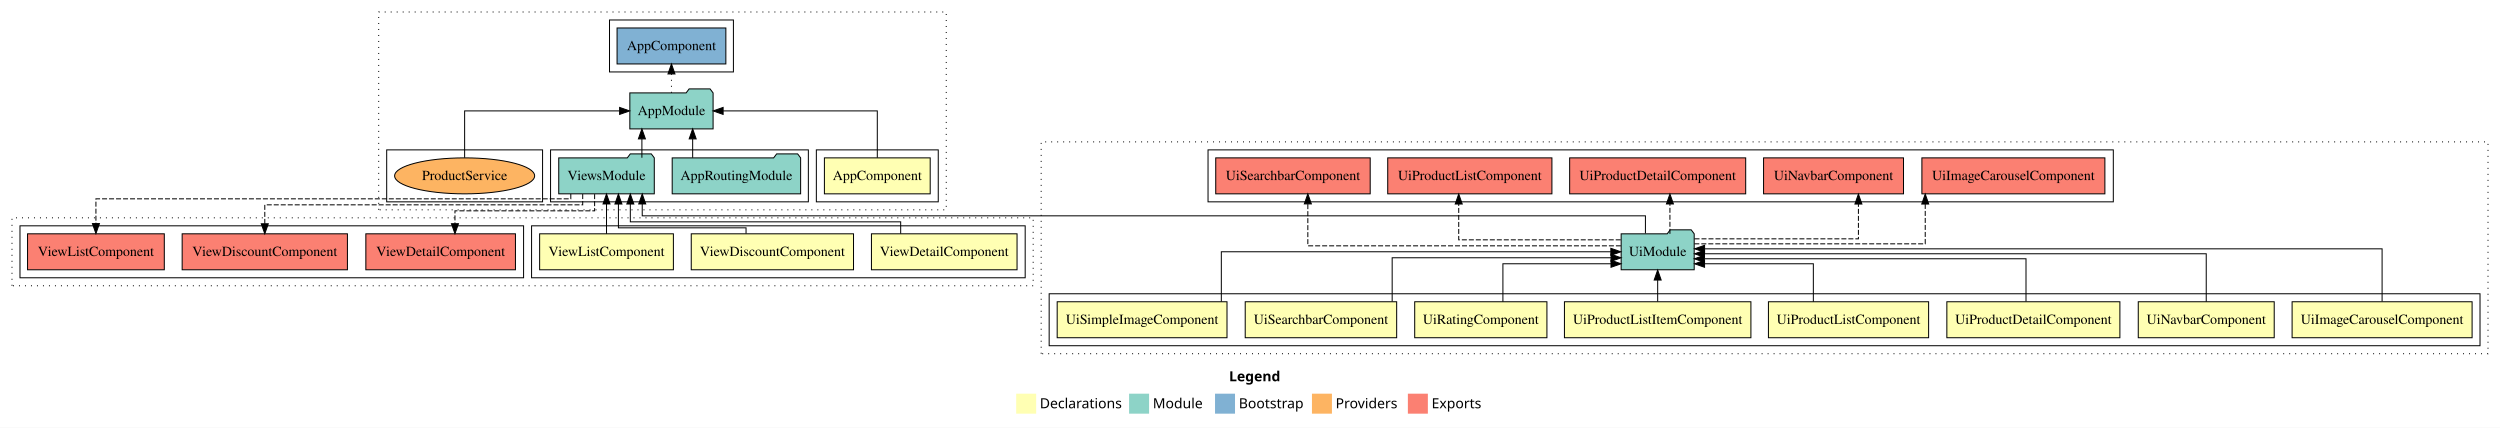
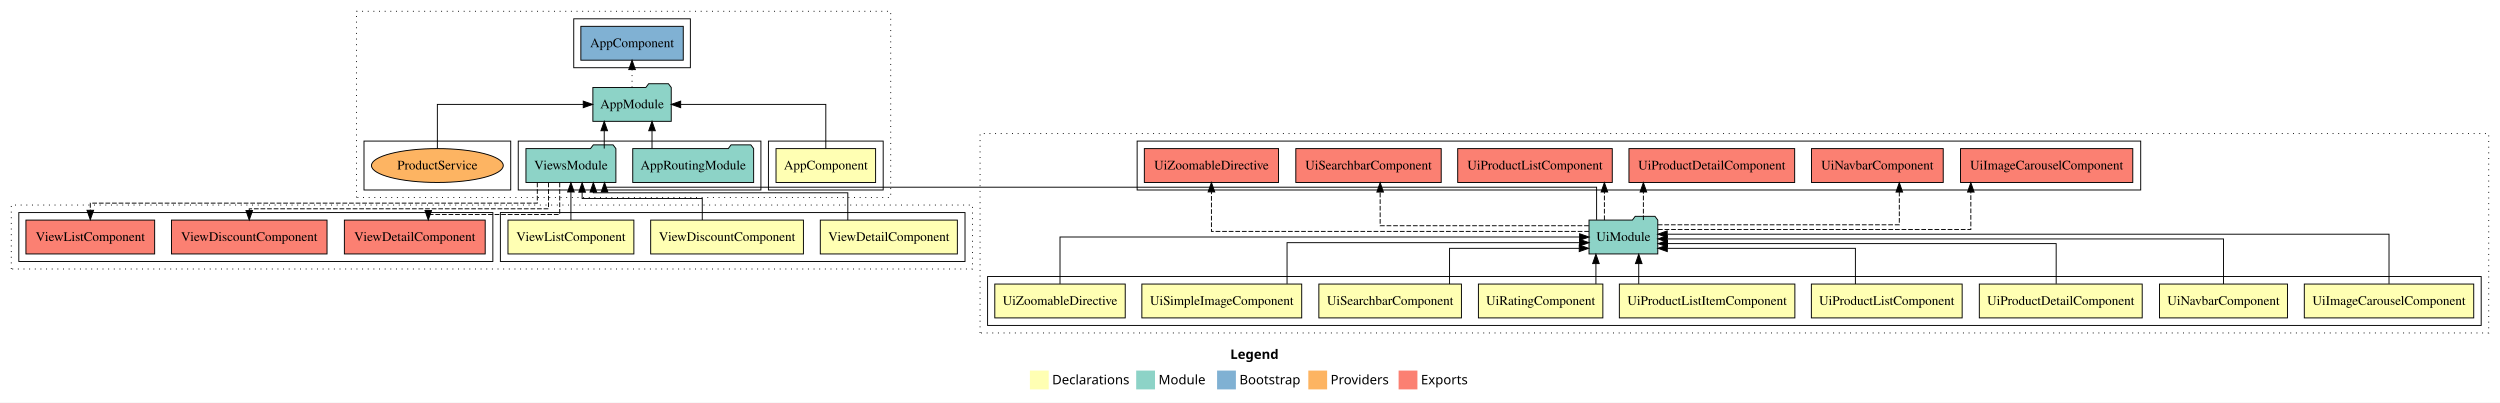
- <svg xmlns="http://www.w3.org/2000/svg" width="2502pt" height="428pt" viewBox="0.00 0.00 2502.00 428.00">
+ <svg xmlns="http://www.w3.org/2000/svg" width="2658pt" height="428pt" viewBox="0.00 0.00 2658.00 428.00">
  <g id="graph0" class="graph" transform="scale(1 1) rotate(0) translate(4 424)">
-     <polygon fill="white" stroke="transparent" points="-4,4 -4,-424 2498,-424 2498,4 -4,4" />
-     <text text-anchor="start" x="1226.01" y="-42.4" font-family="Times-12" font-weight="bold" font-size="14.00">Legend</text>
-     <polygon fill="#ffffb3" stroke="transparent" points="1013,-10 1013,-30 1033,-30 1033,-10 1013,-10" />
-     <text text-anchor="start" x="1036.63" y="-15.4" font-family="Times-12" font-size="14.00">  Declarations</text>
-     <polygon fill="#8dd3c7" stroke="transparent" points="1126,-10 1126,-30 1146,-30 1146,-10 1126,-10" />
-     <text text-anchor="start" x="1149.73" y="-15.4" font-family="Times-12" font-size="14.00">  Module</text>
-     <polygon fill="#80b1d3" stroke="transparent" points="1212,-10 1212,-30 1232,-30 1232,-10 1212,-10" />
-     <text text-anchor="start" x="1235.78" y="-15.4" font-family="Times-12" font-size="14.00">  Bootstrap</text>
-     <polygon fill="#fdb462" stroke="transparent" points="1309,-10 1309,-30 1329,-30 1329,-10 1309,-10" />
-     <text text-anchor="start" x="1332.67" y="-15.4" font-family="Times-12" font-size="14.00">  Providers</text>
-     <polygon fill="#fb8072" stroke="transparent" points="1405,-10 1405,-30 1425,-30 1425,-10 1405,-10" />
-     <text text-anchor="start" x="1428.73" y="-15.4" font-family="Times-12" font-size="14.00">  Exports</text>
+     <polygon fill="white" stroke="transparent" points="-4,4 -4,-424 2654,-424 2654,4 -4,4" />
+     <text text-anchor="start" x="1304.01" y="-42.4" font-family="Times-12" font-weight="bold" font-size="14.00">Legend</text>
+     <polygon fill="#ffffb3" stroke="transparent" points="1091,-10 1091,-30 1111,-30 1111,-10 1091,-10" />
+     <text text-anchor="start" x="1114.63" y="-15.4" font-family="Times-12" font-size="14.00">  Declarations</text>
+     <polygon fill="#8dd3c7" stroke="transparent" points="1204,-10 1204,-30 1224,-30 1224,-10 1204,-10" />
+     <text text-anchor="start" x="1227.73" y="-15.4" font-family="Times-12" font-size="14.00">  Module</text>
+     <polygon fill="#80b1d3" stroke="transparent" points="1290,-10 1290,-30 1310,-30 1310,-10 1290,-10" />
+     <text text-anchor="start" x="1313.78" y="-15.4" font-family="Times-12" font-size="14.00">  Bootstrap</text>
+     <polygon fill="#fdb462" stroke="transparent" points="1387,-10 1387,-30 1407,-30 1407,-10 1387,-10" />
+     <text text-anchor="start" x="1410.67" y="-15.4" font-family="Times-12" font-size="14.00">  Providers</text>
+     <polygon fill="#fb8072" stroke="transparent" points="1483,-10 1483,-30 1503,-30 1503,-10 1483,-10" />
+     <text text-anchor="start" x="1506.73" y="-15.4" font-family="Times-12" font-size="14.00">  Exports</text>
    <g id="clust1" class="cluster">
      <polygon fill="none" stroke="black" stroke-dasharray="1,5" points="375,-214 375,-412 943,-412 943,-214 375,-214" />
    </g>
    <g id="clust2" class="cluster">
      <polygon fill="none" stroke="black" points="813,-222 813,-274 935,-274 935,-222 813,-222" />
    </g>
    <g id="clust4" class="cluster">
      <polygon fill="none" stroke="black" points="547,-222 547,-274 805,-274 805,-222 547,-222" />
    </g>
    <g id="clust6" class="cluster">
      <polygon fill="none" stroke="black" points="606,-352 606,-404 730,-404 730,-352 606,-352" />
    </g>
    <g id="clust7" class="cluster">
      <polygon fill="none" stroke="black" points="383,-222 383,-274 539,-274 539,-222 383,-222" />
    </g>
    <g id="clust14" class="cluster">
-       <polygon fill="none" stroke="black" stroke-dasharray="1,5" points="1038,-70 1038,-282 2486,-282 2486,-70 1038,-70" />
+       <polygon fill="none" stroke="black" stroke-dasharray="1,5" points="1038,-70 1038,-282 2642,-282 2642,-70 1038,-70" />
    </g>
    <g id="clust15" class="cluster">
-       <polygon fill="none" stroke="black" points="1046,-78 1046,-130 2478,-130 2478,-78 1046,-78" />
-     </g>
-     <g id="clust25" class="cluster">
-       <polygon fill="none" stroke="black" points="1205,-222 1205,-274 2111,-274 2111,-222 1205,-222" />
-     </g>
-     <g id="clust28" class="cluster">
+       <polygon fill="none" stroke="black" points="1046,-78 1046,-130 2634,-130 2634,-78 1046,-78" />
+     </g>
+     <g id="clust26" class="cluster">
+       <polygon fill="none" stroke="black" points="1205,-222 1205,-274 2272,-274 2272,-222 1205,-222" />
+     </g>
+     <g id="clust29" class="cluster">
      <polygon fill="none" stroke="black" stroke-dasharray="1,5" points="8,-138 8,-206 1030,-206 1030,-138 8,-138" />
    </g>
-     <g id="clust29" class="cluster">
+     <g id="clust30" class="cluster">
      <polygon fill="none" stroke="black" points="528,-146 528,-198 1022,-198 1022,-146 528,-146" />
    </g>
-     <g id="clust34" class="cluster">
+     <g id="clust35" class="cluster">
      <polygon fill="none" stroke="black" points="16,-146 16,-198 520,-198 520,-146 16,-146" />
    </g>
    <g id="node1" class="node">
      <polygon fill="#ffffb3" stroke="black" points="926.94,-266 821.06,-266 821.06,-230 926.94,-230 926.94,-266" />
      <text text-anchor="middle" x="874" y="-243.8" font-family="Times,serif" font-size="14.00">AppComponent</text>
    </g>
    <g id="node2" class="node">
      <polygon fill="#8dd3c7" stroke="black" points="709.66,-331 706.66,-335 685.66,-335 682.66,-331 626.34,-331 626.34,-295 709.66,-295 709.66,-331" />
      <text text-anchor="middle" x="668" y="-308.8" font-family="Times,serif" font-size="14.00">AppModule</text>
    </g>
    <g id="edge1" class="edge">
      <path fill="none" stroke="black" d="M874,-266.11C874,-285.34 874,-313 874,-313 874,-313 719.69,-313 719.69,-313" />
      <polygon fill="black" stroke="black" points="719.69,-309.5 709.69,-313 719.69,-316.5 719.69,-309.5" />
    </g>
    <g id="node5" class="node">
      <polygon fill="#80b1d3" stroke="black" points="722.44,-396 613.56,-396 613.56,-360 722.44,-360 722.44,-396" />
      <text text-anchor="middle" x="668" y="-373.8" font-family="Times,serif" font-size="14.00">AppComponent </text>
    </g>
    <g id="edge4" class="edge">
      <path fill="none" stroke="black" stroke-dasharray="1,5" d="M668,-331.11C668,-331.11 668,-349.99 668,-349.99" />
      <polygon fill="black" stroke="black" points="664.5,-349.99 668,-359.99 671.5,-349.99 664.5,-349.99" />
    </g>
    <g id="node3" class="node">
      <polygon fill="#8dd3c7" stroke="black" points="797.27,-266 794.27,-270 773.27,-270 770.27,-266 668.73,-266 668.73,-230 797.27,-230 797.27,-266" />
      <text text-anchor="middle" x="733" y="-243.8" font-family="Times,serif" font-size="14.00">AppRoutingModule</text>
    </g>
    <g id="edge2" class="edge">
      <path fill="none" stroke="black" d="M689.22,-266.11C689.22,-266.11 689.22,-284.99 689.22,-284.99" />
      <polygon fill="black" stroke="black" points="685.72,-284.99 689.22,-294.99 692.72,-284.99 685.72,-284.99" />
    </g>
    <g id="node4" class="node">
      <polygon fill="#8dd3c7" stroke="black" points="650.81,-266 647.81,-270 626.81,-270 623.81,-266 555.19,-266 555.19,-230 650.81,-230 650.81,-266" />
      <text text-anchor="middle" x="603" y="-243.8" font-family="Times,serif" font-size="14.00">ViewsModule</text>
    </g>
    <g id="edge3" class="edge">
      <path fill="none" stroke="black" d="M638.41,-266.11C638.41,-266.11 638.41,-284.99 638.41,-284.99" />
      <polygon fill="black" stroke="black" points="634.91,-284.99 638.41,-294.99 641.91,-284.99 634.91,-284.99" />
    </g>
-     <g id="node24" class="node">
+     <g id="node26" class="node">
      <polygon fill="#fb8072" stroke="black" points="511.86,-190 362.14,-190 362.14,-154 511.86,-154 511.86,-190" />
      <text text-anchor="middle" x="437" y="-167.8" font-family="Times,serif" font-size="14.00">ViewDetailComponent </text>
    </g>
-     <g id="edge23" class="edge">
-       <path fill="none" stroke="black" stroke-dasharray="5,2" d="M591.09,-229.68C591.09,-221.21 591.09,-213 591.09,-213 591.09,-213 451.32,-213 451.32,-213 451.32,-213 451.32,-200.1 451.32,-200.1" />
-       <polygon fill="black" stroke="black" points="454.82,-200.1 451.32,-190.1 447.82,-200.1 454.82,-200.1" />
-     </g>
-     <g id="node25" class="node">
+     <g id="edge25" class="edge">
+       <path fill="none" stroke="black" stroke-dasharray="5,2" d="M591.09,-229.81C591.09,-214.82 591.09,-196 591.09,-196 591.09,-196 451.32,-196 451.32,-196 451.32,-196 451.32,-195.42 451.32,-195.42" />
+       <polygon fill="black" stroke="black" points="454.82,-200.19 451.32,-190.19 447.82,-200.19 454.82,-200.19" />
+     </g>
+     <g id="node27" class="node">
      <polygon fill="#fb8072" stroke="black" points="343.7,-190 178.3,-190 178.3,-154 343.7,-154 343.7,-190" />
      <text text-anchor="middle" x="261" y="-167.8" font-family="Times,serif" font-size="14.00">ViewDiscountComponent </text>
    </g>
-     <g id="edge24" class="edge">
-       <path fill="none" stroke="black" stroke-dasharray="5,2" d="M579.17,-229.8C579.17,-223.97 579.17,-219 579.17,-219 579.17,-219 261,-219 261,-219 261,-219 261,-200.04 261,-200.04" />
-       <polygon fill="black" stroke="black" points="264.5,-200.04 261,-190.04 257.5,-200.04 264.5,-200.04" />
-     </g>
-     <g id="node26" class="node">
+     <g id="edge26" class="edge">
+       <path fill="none" stroke="black" stroke-dasharray="5,2" d="M579.17,-229.82C579.17,-216.96 579.17,-202 579.17,-202 579.17,-202 261,-202 261,-202 261,-202 261,-200.14 261,-200.14" />
+       <polygon fill="black" stroke="black" points="264.5,-200.14 261,-190.14 257.5,-200.14 264.5,-200.14" />
+     </g>
+     <g id="node28" class="node">
      <polygon fill="#fb8072" stroke="black" points="160.43,-190 23.57,-190 23.57,-154 160.43,-154 160.43,-190" />
      <text text-anchor="middle" x="92" y="-167.8" font-family="Times,serif" font-size="14.00">ViewListComponent </text>
    </g>
-     <g id="edge25" class="edge">
-       <path fill="none" stroke="black" stroke-dasharray="5,2" d="M567.26,-229.88C567.26,-227.03 567.26,-225 567.26,-225 567.26,-225 92,-225 92,-225 92,-225 92,-200.24 92,-200.24" />
-       <polygon fill="black" stroke="black" points="95.5,-200.24 92,-190.24 88.5,-200.24 95.5,-200.24" />
+     <g id="edge27" class="edge">
+       <path fill="none" stroke="black" stroke-dasharray="5,2" d="M567.26,-229.87C567.26,-219.29 567.26,-208 567.26,-208 567.26,-208 92,-208 92,-208 92,-208 92,-200.42 92,-200.42" />
+       <polygon fill="black" stroke="black" points="95.5,-200.42 92,-190.42 88.5,-200.42 95.5,-200.42" />
    </g>
    <g id="node6" class="node">
      <ellipse fill="#fdb462" stroke="black" cx="461" cy="-248" rx="70.06" ry="18" />
      <text text-anchor="middle" x="461" y="-243.8" font-family="Times,serif" font-size="14.00">ProductService</text>
    </g>
    <g id="edge5" class="edge">
      <path fill="none" stroke="black" d="M461,-266.11C461,-285.34 461,-313 461,-313 461,-313 616.11,-313 616.11,-313" />
      <polygon fill="black" stroke="black" points="616.11,-316.5 626.11,-313 616.11,-309.5 616.11,-316.5" />
    </g>
    <g id="node7" class="node">
-       <polygon fill="#ffffb3" stroke="black" points="2470.07,-122 2289.93,-122 2289.93,-86 2470.07,-86 2470.07,-122" />
-       <text text-anchor="middle" x="2380" y="-99.8" font-family="Times,serif" font-size="14.00">UiImageCarouselComponent</text>
+       <polygon fill="#ffffb3" stroke="black" points="2626.07,-122 2445.93,-122 2445.93,-86 2626.07,-86 2626.07,-122" />
+       <text text-anchor="middle" x="2536" y="-99.8" font-family="Times,serif" font-size="14.00">UiImageCarouselComponent</text>
+     </g>
+     <g id="node16" class="node">
+       <polygon fill="#8dd3c7" stroke="black" points="1758.55,-190 1755.55,-194 1734.55,-194 1731.55,-190 1685.45,-190 1685.45,-154 1758.55,-154 1758.55,-190" />
+       <text text-anchor="middle" x="1722" y="-167.8" font-family="Times,serif" font-size="14.00">UiModule</text>
+     </g>
+     <g id="edge6" class="edge">
+       <path fill="none" stroke="black" d="M2536,-122.28C2536,-143.32 2536,-175 2536,-175 2536,-175 1768.56,-175 1768.56,-175" />
+       <polygon fill="black" stroke="black" points="1768.56,-171.5 1758.56,-175 1768.56,-178.5 1768.56,-171.5" />
+     </g>
+     <g id="node8" class="node">
+       <polygon fill="#ffffb3" stroke="black" points="2428.03,-122 2291.97,-122 2291.97,-86 2428.03,-86 2428.03,-122" />
+       <text text-anchor="middle" x="2360" y="-99.8" font-family="Times,serif" font-size="14.00">UiNavbarComponent</text>
+     </g>
+     <g id="edge7" class="edge">
+       <path fill="none" stroke="black" d="M2360,-122.03C2360,-141.58 2360,-170 2360,-170 2360,-170 1768.59,-170 1768.59,-170" />
+       <polygon fill="black" stroke="black" points="1768.59,-166.5 1758.59,-170 1768.59,-173.5 1768.59,-166.5" />
+     </g>
+     <g id="node9" class="node">
+       <polygon fill="#ffffb3" stroke="black" points="2273.59,-122 2100.41,-122 2100.41,-86 2273.59,-86 2273.59,-122" />
+       <text text-anchor="middle" x="2187" y="-99.8" font-family="Times,serif" font-size="14.00">UiProductDetailComponent</text>
+     </g>
+     <g id="edge8" class="edge">
+       <path fill="none" stroke="black" d="M2182.12,-122.3C2182.12,-140.27 2182.12,-165 2182.12,-165 2182.12,-165 1768.88,-165 1768.88,-165" />
+       <polygon fill="black" stroke="black" points="1768.88,-161.5 1758.88,-165 1768.88,-168.5 1768.88,-161.5" />
+     </g>
+     <g id="node10" class="node">
+       <polygon fill="#ffffb3" stroke="black" points="2082.16,-122 1921.84,-122 1921.84,-86 2082.16,-86 2082.16,-122" />
+       <text text-anchor="middle" x="2002" y="-99.8" font-family="Times,serif" font-size="14.00">UiProductListComponent</text>
+     </g>
+     <g id="edge9" class="edge">
+       <path fill="none" stroke="black" d="M1968.66,-122.03C1968.66,-138.4 1968.66,-160 1968.66,-160 1968.66,-160 1768.66,-160 1768.66,-160" />
+       <polygon fill="black" stroke="black" points="1768.66,-156.5 1758.66,-160 1768.66,-163.5 1768.66,-156.5" />
+     </g>
+     <g id="node11" class="node">
+       <polygon fill="#ffffb3" stroke="black" points="1904.31,-122 1717.69,-122 1717.69,-86 1904.31,-86 1904.31,-122" />
+       <text text-anchor="middle" x="1811" y="-99.8" font-family="Times,serif" font-size="14.00">UiProductListItemComponent</text>
+     </g>
+     <g id="edge10" class="edge">
+       <path fill="none" stroke="black" d="M1738.31,-122.22C1738.31,-122.22 1738.31,-143.73 1738.31,-143.73" />
+       <polygon fill="black" stroke="black" points="1734.81,-143.73 1738.31,-153.73 1741.81,-143.73 1734.81,-143.73" />
+     </g>
+     <g id="node12" class="node">
+       <polygon fill="#ffffb3" stroke="black" points="1700.16,-122 1567.84,-122 1567.84,-86 1700.16,-86 1700.16,-122" />
+       <text text-anchor="middle" x="1634" y="-99.8" font-family="Times,serif" font-size="14.00">UiRatingComponent</text>
+     </g>
+     <g id="edge11" class="edge">
+       <path fill="none" stroke="black" d="M1692.78,-122.22C1692.78,-122.22 1692.78,-143.73 1692.78,-143.73" />
+       <polygon fill="black" stroke="black" points="1689.28,-143.73 1692.78,-153.73 1696.28,-143.73 1689.28,-143.73" />
+     </g>
+     <g id="node13" class="node">
+       <polygon fill="#ffffb3" stroke="black" points="1549.79,-122 1398.21,-122 1398.21,-86 1549.79,-86 1549.79,-122" />
+       <text text-anchor="middle" x="1474" y="-99.8" font-family="Times,serif" font-size="14.00">UiSearchbarComponent</text>
+     </g>
+     <g id="edge12" class="edge">
+       <path fill="none" stroke="black" d="M1537.16,-122.03C1537.16,-138.4 1537.16,-160 1537.16,-160 1537.16,-160 1675.04,-160 1675.04,-160" />
+       <polygon fill="black" stroke="black" points="1675.04,-163.5 1685.04,-160 1675.04,-156.5 1675.04,-163.5" />
+     </g>
+     <g id="node14" class="node">
+       <polygon fill="#ffffb3" stroke="black" points="1379.98,-122 1210.02,-122 1210.02,-86 1379.98,-86 1379.98,-122" />
+       <text text-anchor="middle" x="1295" y="-99.8" font-family="Times,serif" font-size="14.00">UiSimpleImageComponent</text>
+     </g>
+     <g id="edge13" class="edge">
+       <path fill="none" stroke="black" d="M1364.39,-122.27C1364.39,-140.56 1364.39,-166 1364.39,-166 1364.39,-166 1675.41,-166 1675.41,-166" />
+       <polygon fill="black" stroke="black" points="1675.41,-169.5 1685.41,-166 1675.41,-162.5 1675.41,-169.5" />
    </g>
    <g id="node15" class="node">
-       <polygon fill="#8dd3c7" stroke="black" points="1691.55,-190 1688.55,-194 1667.55,-194 1664.55,-190 1618.45,-190 1618.45,-154 1691.55,-154 1691.55,-190" />
-       <text text-anchor="middle" x="1655" y="-167.8" font-family="Times,serif" font-size="14.00">UiModule</text>
-     </g>
-     <g id="edge6" class="edge">
-       <path fill="none" stroke="black" d="M2380,-122.28C2380,-143.32 2380,-175 2380,-175 2380,-175 1701.95,-175 1701.95,-175" />
-       <polygon fill="black" stroke="black" points="1701.95,-171.5 1691.95,-175 1701.95,-178.5 1701.95,-171.5" />
-     </g>
-     <g id="node8" class="node">
-       <polygon fill="#ffffb3" stroke="black" points="2272.03,-122 2135.97,-122 2135.97,-86 2272.03,-86 2272.03,-122" />
-       <text text-anchor="middle" x="2204" y="-99.8" font-family="Times,serif" font-size="14.00">UiNavbarComponent</text>
-     </g>
-     <g id="edge7" class="edge">
-       <path fill="none" stroke="black" d="M2204,-122.03C2204,-141.58 2204,-170 2204,-170 2204,-170 1701.87,-170 1701.87,-170" />
-       <polygon fill="black" stroke="black" points="1701.87,-166.5 1691.87,-170 1701.87,-173.5 1701.87,-166.5" />
-     </g>
-     <g id="node9" class="node">
-       <polygon fill="#ffffb3" stroke="black" points="2117.59,-122 1944.41,-122 1944.41,-86 2117.59,-86 2117.59,-122" />
-       <text text-anchor="middle" x="2031" y="-99.8" font-family="Times,serif" font-size="14.00">UiProductDetailComponent</text>
-     </g>
-     <g id="edge8" class="edge">
-       <path fill="none" stroke="black" d="M2023.62,-122.3C2023.62,-140.27 2023.62,-165 2023.62,-165 2023.62,-165 1701.69,-165 1701.69,-165" />
-       <polygon fill="black" stroke="black" points="1701.69,-161.5 1691.69,-165 1701.69,-168.5 1701.69,-161.5" />
-     </g>
-     <g id="node10" class="node">
-       <polygon fill="#ffffb3" stroke="black" points="1926.16,-122 1765.84,-122 1765.84,-86 1926.16,-86 1926.16,-122" />
-       <text text-anchor="middle" x="1846" y="-99.8" font-family="Times,serif" font-size="14.00">UiProductListComponent</text>
-     </g>
-     <g id="edge9" class="edge">
-       <path fill="none" stroke="black" d="M1810.79,-122.03C1810.79,-138.4 1810.79,-160 1810.79,-160 1810.79,-160 1701.92,-160 1701.92,-160" />
-       <polygon fill="black" stroke="black" points="1701.92,-156.5 1691.92,-160 1701.92,-163.5 1701.92,-156.5" />
-     </g>
-     <g id="node11" class="node">
-       <polygon fill="#ffffb3" stroke="black" points="1748.31,-122 1561.69,-122 1561.69,-86 1748.31,-86 1748.31,-122" />
-       <text text-anchor="middle" x="1655" y="-99.8" font-family="Times,serif" font-size="14.00">UiProductListItemComponent</text>
-     </g>
-     <g id="edge10" class="edge">
-       <path fill="none" stroke="black" d="M1655,-122.22C1655,-122.22 1655,-143.73 1655,-143.73" />
-       <polygon fill="black" stroke="black" points="1651.5,-143.73 1655,-153.73 1658.5,-143.73 1651.5,-143.73" />
-     </g>
-     <g id="node12" class="node">
-       <polygon fill="#ffffb3" stroke="black" points="1544.16,-122 1411.84,-122 1411.84,-86 1544.16,-86 1544.16,-122" />
-       <text text-anchor="middle" x="1478" y="-99.8" font-family="Times,serif" font-size="14.00">UiRatingComponent</text>
-     </g>
-     <g id="edge11" class="edge">
-       <path fill="none" stroke="black" d="M1500.11,-122.03C1500.11,-138.4 1500.11,-160 1500.11,-160 1500.11,-160 1608.29,-160 1608.29,-160" />
-       <polygon fill="black" stroke="black" points="1608.29,-163.5 1618.29,-160 1608.29,-156.5 1608.29,-163.5" />
-     </g>
-     <g id="node13" class="node">
-       <polygon fill="#ffffb3" stroke="black" points="1393.79,-122 1242.21,-122 1242.21,-86 1393.79,-86 1393.79,-122" />
-       <text text-anchor="middle" x="1318" y="-99.8" font-family="Times,serif" font-size="14.00">UiSearchbarComponent</text>
-     </g>
-     <g id="edge12" class="edge">
-       <path fill="none" stroke="black" d="M1389.28,-122.27C1389.28,-140.56 1389.28,-166 1389.28,-166 1389.28,-166 1608.33,-166 1608.33,-166" />
-       <polygon fill="black" stroke="black" points="1608.33,-169.5 1618.33,-166 1608.33,-162.5 1608.33,-169.5" />
-     </g>
-     <g id="node14" class="node">
-       <polygon fill="#ffffb3" stroke="black" points="1223.98,-122 1054.02,-122 1054.02,-86 1223.98,-86 1223.98,-122" />
-       <text text-anchor="middle" x="1139" y="-99.8" font-family="Times,serif" font-size="14.00">UiSimpleImageComponent</text>
-     </g>
-     <g id="edge13" class="edge">
-       <path fill="none" stroke="black" d="M1218.3,-122.22C1218.3,-142.37 1218.3,-172 1218.3,-172 1218.3,-172 1608.14,-172 1608.14,-172" />
-       <polygon fill="black" stroke="black" points="1608.14,-175.5 1618.14,-172 1608.14,-168.5 1608.14,-175.5" />
-     </g>
-     <g id="edge22" class="edge">
-       <path fill="none" stroke="black" d="M1642.74,-190.42C1642.74,-199.28 1642.74,-208 1642.74,-208 1642.74,-208 638.74,-208 638.74,-208 638.74,-208 638.74,-219.87 638.74,-219.87" />
-       <polygon fill="black" stroke="black" points="635.24,-219.87 638.74,-229.87 642.24,-219.87 635.24,-219.87" />
-     </g>
-     <g id="node16" class="node">
-       <polygon fill="#fb8072" stroke="black" points="2102.57,-266 1919.43,-266 1919.43,-230 2102.57,-230 2102.57,-266" />
-       <text text-anchor="middle" x="2011" y="-243.8" font-family="Times,serif" font-size="14.00">UiImageCarouselComponent </text>
+       <polygon fill="#ffffb3" stroke="black" points="1192.34,-122 1053.66,-122 1053.66,-86 1192.34,-86 1192.34,-122" />
+       <text text-anchor="middle" x="1123" y="-99.8" font-family="Times,serif" font-size="14.00">UiZoomableDirective</text>
    </g>
    <g id="edge14" class="edge">
-       <path fill="none" stroke="black" stroke-dasharray="5,2" d="M1691.67,-180C1765.01,-180 1922.77,-180 1922.77,-180 1922.77,-180 1922.77,-219.78 1922.77,-219.78" />
-       <polygon fill="black" stroke="black" points="1919.27,-219.78 1922.77,-229.78 1926.27,-219.78 1919.27,-219.78" />
+       <path fill="none" stroke="black" d="M1123,-122.22C1123,-142.37 1123,-172 1123,-172 1123,-172 1675.43,-172 1675.43,-172" />
+       <polygon fill="black" stroke="black" points="1675.43,-175.5 1685.43,-172 1675.43,-168.5 1675.43,-175.5" />
+     </g>
+     <g id="edge24" class="edge">
+       <path fill="none" stroke="black" d="M1693.51,-190.24C1693.51,-205.57 1693.51,-225 1693.51,-225 1693.51,-225 638.74,-225 638.74,-225 638.74,-225 638.74,-225.49 638.74,-225.49" />
+       <polygon fill="black" stroke="black" points="635.24,-219.88 638.74,-229.88 642.24,-219.88 635.24,-219.88" />
    </g>
    <g id="node17" class="node">
-       <polygon fill="#fb8072" stroke="black" points="1901.03,-266 1760.97,-266 1760.97,-230 1901.03,-230 1901.03,-266" />
-       <text text-anchor="middle" x="1831" y="-243.8" font-family="Times,serif" font-size="14.00">UiNavbarComponent </text>
+       <polygon fill="#fb8072" stroke="black" points="2263.57,-266 2080.43,-266 2080.43,-230 2263.57,-230 2263.57,-266" />
+       <text text-anchor="middle" x="2172" y="-243.8" font-family="Times,serif" font-size="14.00">UiImageCarouselComponent </text>
    </g>
    <g id="edge15" class="edge">
-       <path fill="none" stroke="black" stroke-dasharray="5,2" d="M1691.85,-185C1749.85,-185 1855.9,-185 1855.9,-185 1855.9,-185 1855.9,-219.78 1855.9,-219.78" />
-       <polygon fill="black" stroke="black" points="1852.4,-219.78 1855.9,-229.78 1859.4,-219.78 1852.4,-219.78" />
+       <path fill="none" stroke="black" stroke-dasharray="5,2" d="M1758.77,-180C1852.2,-180 2091.39,-180 2091.39,-180 2091.39,-180 2091.39,-219.78 2091.39,-219.78" />
+       <polygon fill="black" stroke="black" points="2087.89,-219.78 2091.39,-229.78 2094.89,-219.78 2087.89,-219.78" />
    </g>
    <g id="node18" class="node">
-       <polygon fill="#fb8072" stroke="black" points="1743.09,-266 1566.91,-266 1566.91,-230 1743.09,-230 1743.09,-266" />
-       <text text-anchor="middle" x="1655" y="-243.8" font-family="Times,serif" font-size="14.00">UiProductDetailComponent </text>
+       <polygon fill="#fb8072" stroke="black" points="2062.03,-266 1921.97,-266 1921.97,-230 2062.03,-230 2062.03,-266" />
+       <text text-anchor="middle" x="1992" y="-243.8" font-family="Times,serif" font-size="14.00">UiNavbarComponent </text>
    </g>
    <g id="edge16" class="edge">
-       <path fill="none" stroke="black" stroke-dasharray="5,2" d="M1667.26,-190.01C1667.26,-190.01 1667.26,-219.85 1667.26,-219.85" />
-       <polygon fill="black" stroke="black" points="1663.76,-219.85 1667.26,-229.85 1670.76,-219.85 1663.76,-219.85" />
+       <path fill="none" stroke="black" stroke-dasharray="5,2" d="M1758.56,-185C1837.19,-185 2015.34,-185 2015.34,-185 2015.34,-185 2015.34,-219.78 2015.34,-219.78" />
+       <polygon fill="black" stroke="black" points="2011.84,-219.78 2015.34,-229.78 2018.84,-219.78 2011.84,-219.78" />
    </g>
    <g id="node19" class="node">
-       <polygon fill="#fb8072" stroke="black" points="1549.16,-266 1384.84,-266 1384.84,-230 1549.16,-230 1549.16,-266" />
-       <text text-anchor="middle" x="1467" y="-243.8" font-family="Times,serif" font-size="14.00">UiProductListComponent </text>
+       <polygon fill="#fb8072" stroke="black" points="1904.09,-266 1727.91,-266 1727.91,-230 1904.09,-230 1904.09,-266" />
+       <text text-anchor="middle" x="1816" y="-243.8" font-family="Times,serif" font-size="14.00">UiProductDetailComponent </text>
    </g>
    <g id="edge17" class="edge">
-       <path fill="none" stroke="black" stroke-dasharray="5,2" d="M1618.02,-184C1560.43,-184 1455.89,-184 1455.89,-184 1455.89,-184 1455.89,-219.83 1455.89,-219.83" />
-       <polygon fill="black" stroke="black" points="1452.39,-219.83 1455.89,-229.83 1459.39,-219.83 1452.39,-219.83" />
+       <path fill="none" stroke="black" stroke-dasharray="5,2" d="M1743.24,-190.01C1743.24,-190.01 1743.24,-219.85 1743.24,-219.85" />
+       <polygon fill="black" stroke="black" points="1739.74,-219.85 1743.24,-229.85 1746.74,-219.85 1739.74,-219.85" />
    </g>
    <g id="node20" class="node">
-       <polygon fill="#fb8072" stroke="black" points="1367.29,-266 1212.71,-266 1212.71,-230 1367.29,-230 1367.29,-266" />
-       <text text-anchor="middle" x="1290" y="-243.8" font-family="Times,serif" font-size="14.00">UiSearchbarComponent </text>
+       <polygon fill="#fb8072" stroke="black" points="1710.16,-266 1545.84,-266 1545.84,-230 1710.16,-230 1710.16,-266" />
+       <text text-anchor="middle" x="1628" y="-243.8" font-family="Times,serif" font-size="14.00">UiProductListComponent </text>
    </g>
    <g id="edge18" class="edge">
-       <path fill="none" stroke="black" stroke-dasharray="5,2" d="M1618.19,-178C1528.3,-178 1304.88,-178 1304.88,-178 1304.88,-178 1304.88,-219.97 1304.88,-219.97" />
-       <polygon fill="black" stroke="black" points="1301.38,-219.97 1304.88,-229.97 1308.38,-219.97 1301.38,-219.97" />
+       <path fill="none" stroke="black" stroke-dasharray="5,2" d="M1701.79,-190.01C1701.79,-190.01 1701.79,-219.85 1701.79,-219.85" />
+       <polygon fill="black" stroke="black" points="1698.29,-219.85 1701.79,-229.85 1705.29,-219.85 1698.29,-219.85" />
    </g>
    <g id="node21" class="node">
+       <polygon fill="#fb8072" stroke="black" points="1528.29,-266 1373.71,-266 1373.71,-230 1528.29,-230 1528.29,-266" />
+       <text text-anchor="middle" x="1451" y="-243.8" font-family="Times,serif" font-size="14.00">UiSearchbarComponent </text>
+     </g>
+     <g id="edge19" class="edge">
+       <path fill="none" stroke="black" stroke-dasharray="5,2" d="M1685.22,-184C1613.82,-184 1463.38,-184 1463.38,-184 1463.38,-184 1463.38,-219.83 1463.38,-219.83" />
+       <polygon fill="black" stroke="black" points="1459.88,-219.83 1463.38,-229.83 1466.88,-219.83 1459.88,-219.83" />
+     </g>
+     <g id="node22" class="node">
+       <polygon fill="#fb8072" stroke="black" points="1355.34,-266 1212.66,-266 1212.66,-230 1355.34,-230 1355.34,-266" />
+       <text text-anchor="middle" x="1284" y="-243.8" font-family="Times,serif" font-size="14.00">UiZoomableDirective </text>
+     </g>
+     <g id="edge20" class="edge">
+       <path fill="none" stroke="black" stroke-dasharray="5,2" d="M1685.41,-178C1580.14,-178 1284,-178 1284,-178 1284,-178 1284,-219.97 1284,-219.97" />
+       <polygon fill="black" stroke="black" points="1280.5,-219.97 1284,-229.97 1287.5,-219.97 1280.5,-219.97" />
+     </g>
+     <g id="node23" class="node">
      <polygon fill="#ffffb3" stroke="black" points="1013.86,-190 868.14,-190 868.14,-154 1013.86,-154 1013.86,-190" />
      <text text-anchor="middle" x="941" y="-167.8" font-family="Times,serif" font-size="14.00">ViewDetailComponent</text>
    </g>
-     <g id="edge19" class="edge">
-       <path fill="none" stroke="black" d="M897.4,-190.14C897.4,-196.46 897.4,-202 897.4,-202 897.4,-202 626.83,-202 626.83,-202 626.83,-202 626.83,-219.82 626.83,-219.82" />
-       <polygon fill="black" stroke="black" points="623.33,-219.82 626.83,-229.82 630.33,-219.82 623.33,-219.82" />
-     </g>
-     <g id="node22" class="node">
+     <g id="edge21" class="edge">
+       <path fill="none" stroke="black" d="M897.4,-190.04C897.4,-203.29 897.4,-219 897.4,-219 897.4,-219 626.83,-219 626.83,-219 626.83,-219 626.83,-220.08 626.83,-220.08" />
+       <polygon fill="black" stroke="black" points="623.33,-219.8 626.83,-229.8 630.33,-219.8 623.33,-219.8" />
+     </g>
+     <g id="node24" class="node">
      <polygon fill="#ffffb3" stroke="black" points="850.2,-190 687.8,-190 687.8,-154 850.2,-154 850.2,-190" />
      <text text-anchor="middle" x="769" y="-167.8" font-family="Times,serif" font-size="14.00">ViewDiscountComponent</text>
    </g>
-     <g id="edge20" class="edge">
-       <path fill="none" stroke="black" d="M742.64,-190.19C742.64,-193.54 742.64,-196 742.64,-196 742.64,-196 614.91,-196 614.91,-196 614.91,-196 614.91,-219.81 614.91,-219.81" />
-       <polygon fill="black" stroke="black" points="611.41,-219.81 614.91,-229.81 618.41,-219.81 611.41,-219.81" />
-     </g>
-     <g id="node23" class="node">
+     <g id="edge22" class="edge">
+       <path fill="none" stroke="black" d="M742.64,-190.1C742.64,-201.09 742.64,-213 742.64,-213 742.64,-213 614.91,-213 614.91,-213 614.91,-213 614.91,-219.68 614.91,-219.68" />
+       <polygon fill="black" stroke="black" points="611.41,-219.68 614.91,-229.68 618.41,-219.68 611.41,-219.68" />
+     </g>
+     <g id="node25" class="node">
      <polygon fill="#ffffb3" stroke="black" points="669.93,-190 536.07,-190 536.07,-154 669.93,-154 669.93,-190" />
      <text text-anchor="middle" x="603" y="-167.8" font-family="Times,serif" font-size="14.00">ViewListComponent</text>
    </g>
-     <g id="edge21" class="edge">
+     <g id="edge23" class="edge">
      <path fill="none" stroke="black" d="M603,-190.01C603,-190.01 603,-219.85 603,-219.85" />
      <polygon fill="black" stroke="black" points="599.5,-219.85 603,-229.85 606.5,-219.85 599.5,-219.85" />
    </g>
  </g>
</svg>
